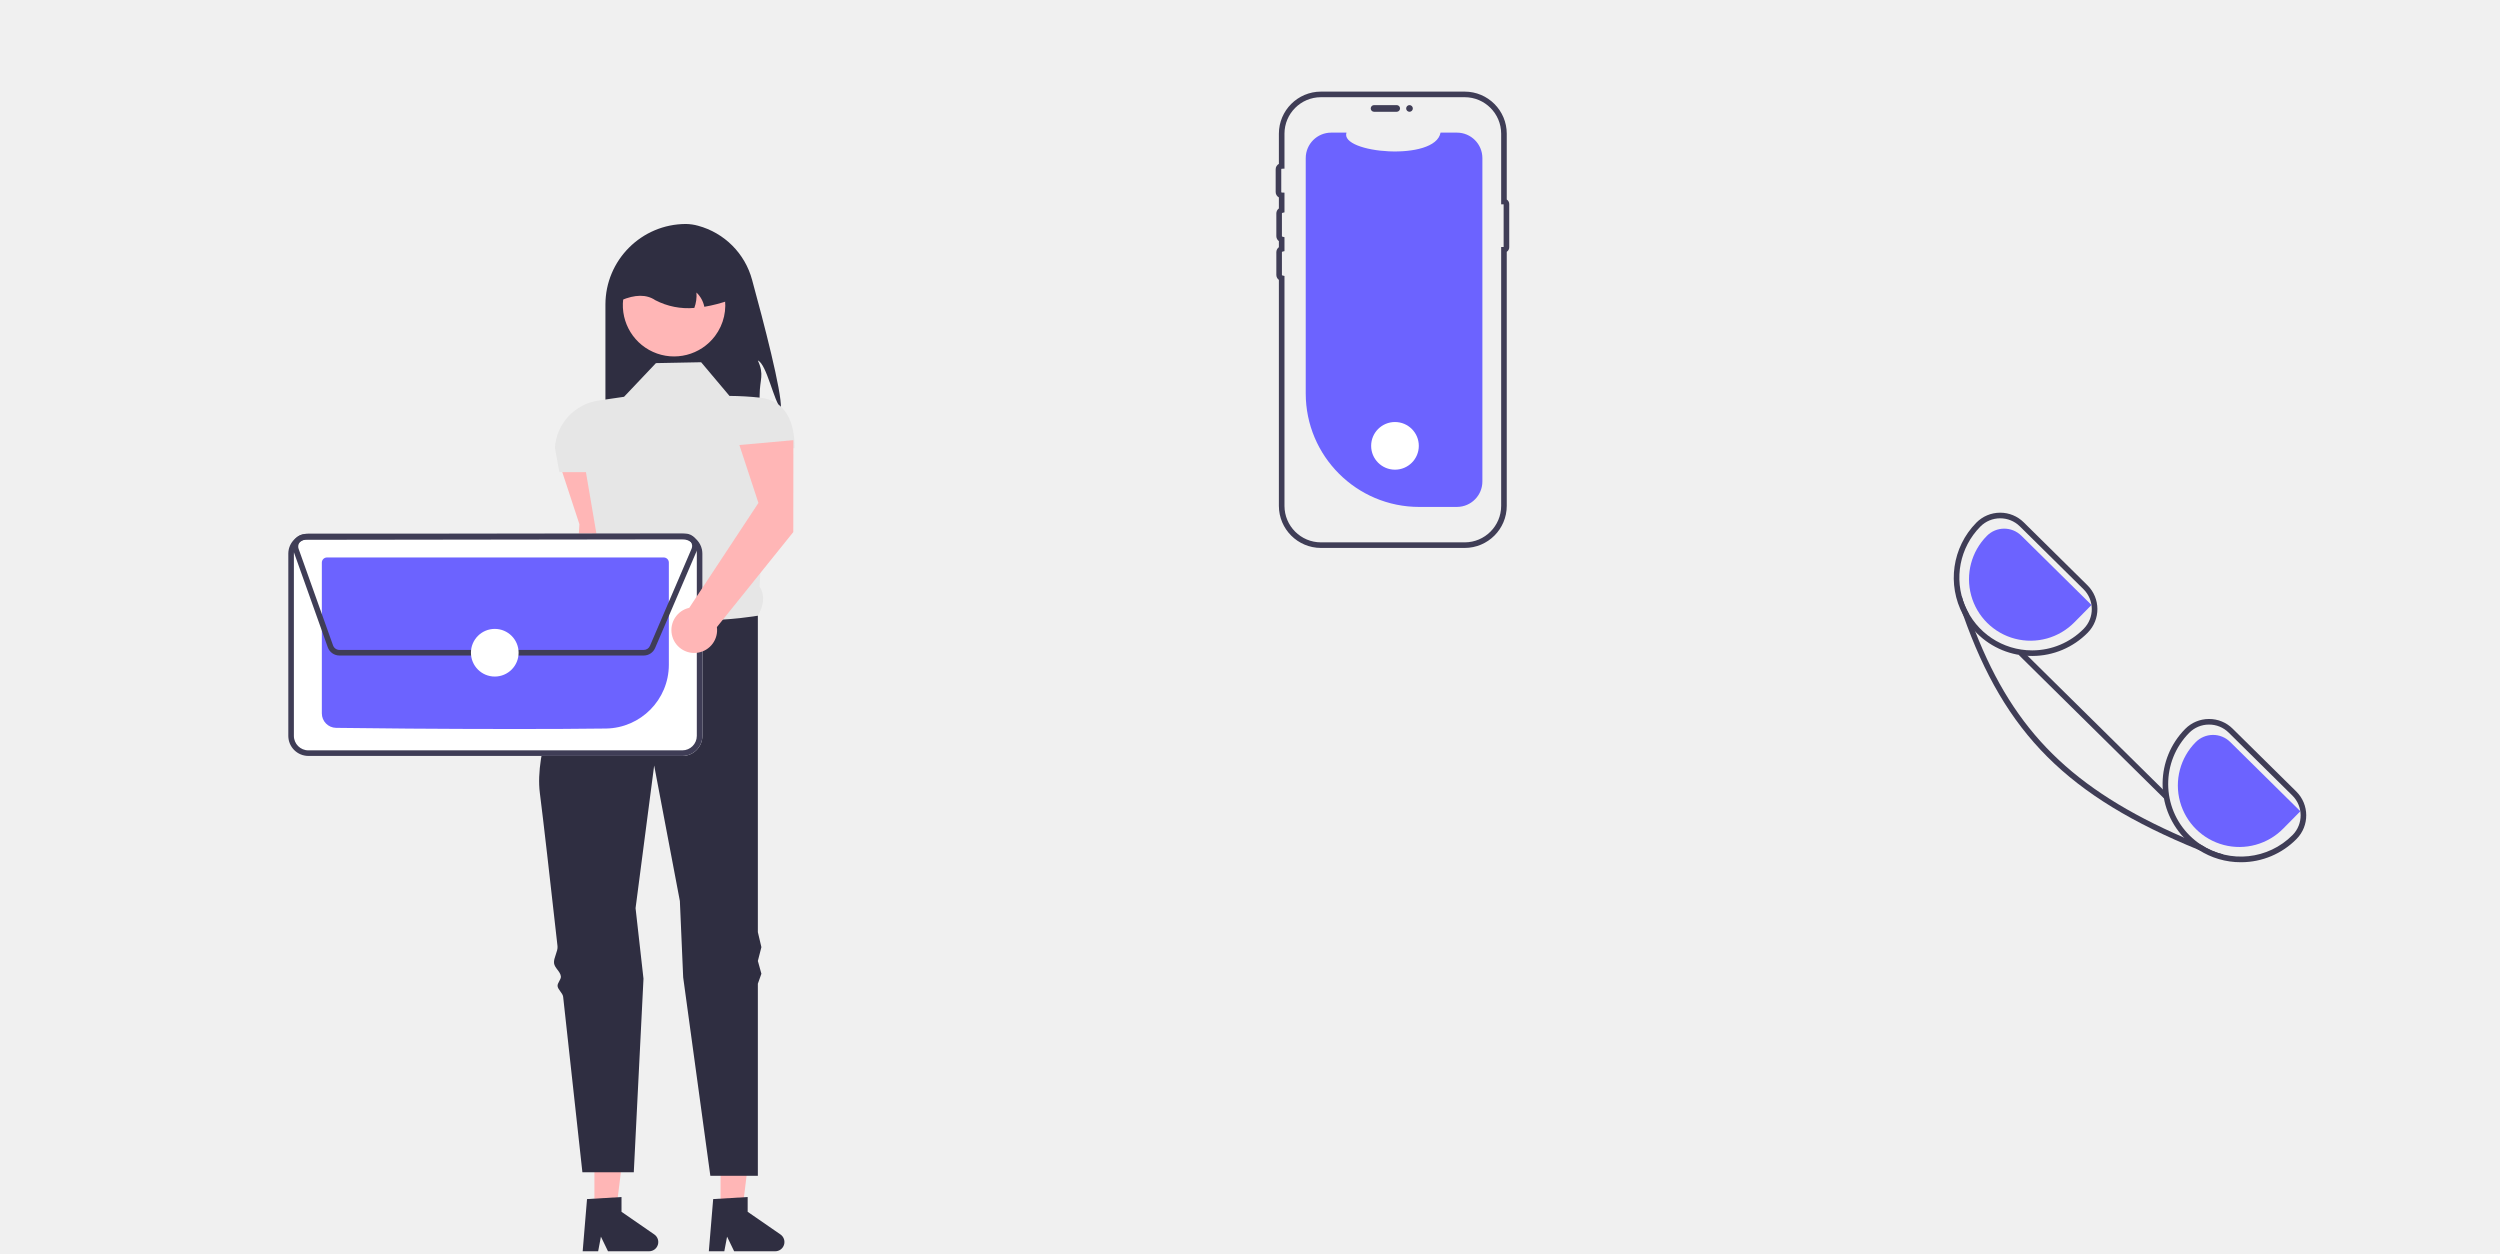
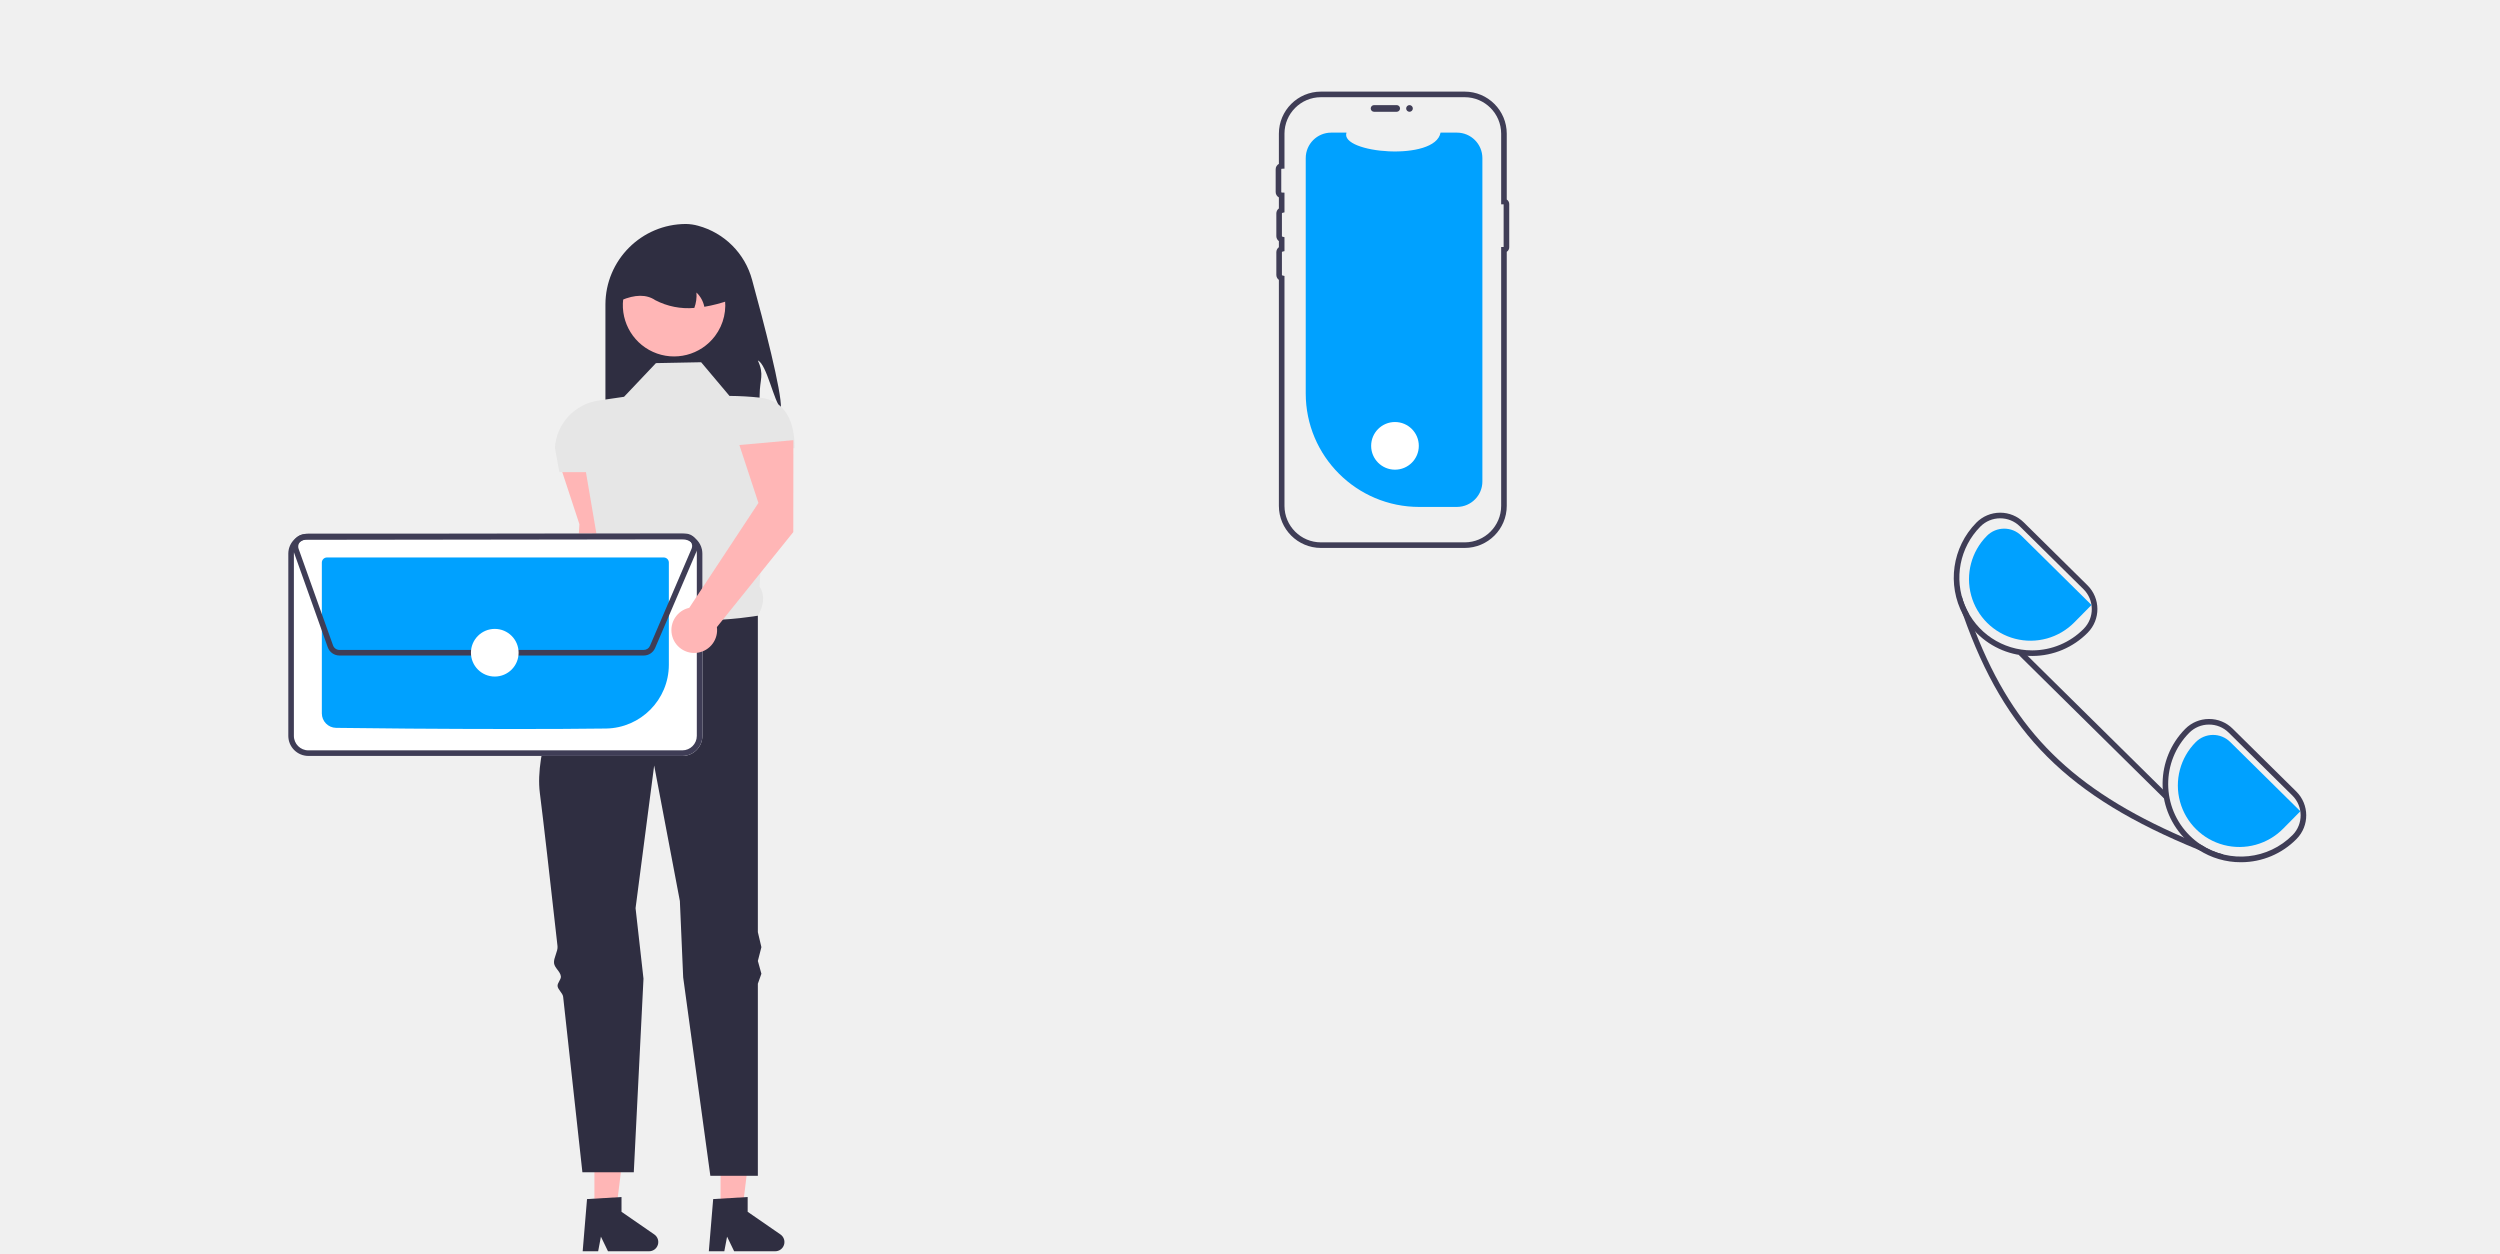
<svg xmlns="http://www.w3.org/2000/svg" xmlns:xlink="http://www.w3.org/1999/xlink" data-name="Layer 1" width="894.249" height="448.282" viewBox="0 0 894.249 448.282">
  <path d="M447.37,674.141q-40.475,0-80.829-1.449c-38.44-1.381-78.19-2.808-115.136-23.299-25.845-14.333-48.735-37.329-66.194-66.504a223.77,223.77,0,0,1-25.369-63.604,261.476,261.476,0,0,1,.953-123.779,219.834,219.834,0,0,1,14.741-40.4c26.943-55.793,76.085-93.246,134.826-102.754a6.807,6.807,0,0,1,1.463-.031c.264.014.528.029.796.018l.346-.11a16.882,16.882,0,0,1,2.721-.698c90.594-13.487,186.365,13.802,276.952,78.914,70.042,50.351,162.868,77.464,283.781,82.889l1.717.09c33.66,1.934,66.218,15.811,94.16,40.133,27.579,24.006,48.287,56.034,59.884,92.624,1.426,4.461,2.733,9.104,3.884,13.801a26.039,26.039,0,0,1-6.941,24.69v.009l-.301.31c-.725.721-1.488,1.412-2.267,2.056l-.917.756c-7.727,6.365-13.83,11.394-21.135,15.299a64.983,64.983,0,0,1-15.419,5.821c-29.465,7.184-59.388,13.844-88.936,19.797-57.385,11.57-116.281,21.115-175.054,28.368A2269.141,2269.141,0,0,1,447.37,674.141Zm-136.232-419.845a3.507,3.507,0,0,0-.539.037c-58.192,9.419-106.869,46.504-133.544,101.745a217.624,217.624,0,0,0-14.595,40,259.188,259.188,0,0,0-.941,122.681,221.622,221.622,0,0,0,25.123,62.996c17.288,28.889,39.944,51.654,65.518,65.836,36.614,20.308,76.176,21.729,114.436,23.102a2266.314,2266.314,0,0,0,358.315-15.595c58.735-7.249,117.593-16.787,174.94-28.351,29.528-5.948,59.43-12.604,88.875-19.783a63.358,63.358,0,0,0,15.047-5.679c7.157-3.826,13.202-8.807,20.855-15.111l.917-.755c.67-.554,1.329-1.146,1.958-1.761l.181-.189c6.289-6.339,8.735-14.702,6.71-22.944v-.001c-1.139-4.646-2.432-9.24-3.844-13.655-23.69-74.746-84.974-127.569-152.496-131.447l-1.707-.09c-55.232-2.479-103.564-9.344-147.752-20.99-52.75-13.902-98.801-34.83-136.876-62.201-90.242-64.862-185.613-92.049-275.811-78.626a15.473,15.473,0,0,0-2.479.643l-.623.174a9.374,9.374,0,0,1-1.062-.013C311.537,254.307,311.335,254.296,311.138,254.296Z" transform="translate(-152.8755 -225.8589)" fill="#f0f0f0" />
  <path d="M432.202,371.915c-2.498-2.397-5.053-15.762-8.242-17.118,2.384,5.269.653,6.663.64,12.446a39.123,39.123,0,0,1-1.141,9.745H369.435V334.825a28.847,28.847,0,0,1,28.848-28.848,17.214,17.214,0,0,1,4.276.626A27.428,27.428,0,0,1,421.909,326.007C426.028,341.061,432.578,366.119,432.202,371.915Z" transform="translate(-152.8755 -225.8589)" fill="#2f2e41" />
  <path d="M372.605,423.782l.027-32.863L353.314,392.645l6.818,20.726-3.191,52.096a8.173,8.173,0,1,0,9.89,6.889Z" transform="translate(-152.8755 -225.8589)" fill="#ffb6b6" />
  <polygon points="257.746 432.76 265.55 432.759 269.263 402.657 257.744 402.657 257.746 432.76" fill="#ffb6b6" />
  <path d="M407.978,654.769l12.337-.736v5.286l11.729,8.101a3.302,3.302,0,0,1-1.876,6.019H415.481L412.949,668.209l-.988,5.228h-5.538Z" transform="translate(-152.8755 -225.8589)" fill="#2f2e41" />
  <polygon points="212.62 432.76 220.425 432.759 224.137 402.657 212.619 402.657 212.62 432.76" fill="#ffb6b6" />
  <path d="M362.853,654.769l12.337-.736v5.286l11.729,8.101a3.302,3.302,0,0,1-1.876,6.019H370.355l-2.532-5.228-.988,5.228H361.297Z" transform="translate(-152.8755 -225.8589)" fill="#2f2e41" />
  <path d="M403.672,355.43l-16.167.317-11.412,12.046-9.149,1.342a18.266,18.266,0,0,0-15.577,16.897v0l1.585,8.706h9.51l5.502,32.303c-2.139,5.451-2.285,9.754,2.107,11.444l13.631,25.678L423.96,446.094c2.042-3.51,2.696-7.036.609-10.464l2.878-49.45h9.677v0c0-9.249-3.128-17.046-12.32-18.075a108.654,108.654,0,0,0-10.989-.629Z" transform="translate(-152.8755 -225.8589)" fill="#e6e6e6" />
  <path d="M423.96,446.094s-39.309,6.974-53.891-7.608c0,0-1.48,2.513-3.711,6.682-.642,1.199-1.881,2.011-2.629,3.463-.68,1.32-2.429,2.942-3.17,4.439-.596,1.204.36,2.777-.26,4.078-7.468,15.664-16.193,37.759-14.322,52.348,1.206,9.409,3.698,31.302,6.322,54.816.205,1.837-1.455,4.197-1.249,6.049.194,1.746,2.255,2.984,2.45,4.734.129,1.162-1.31,2.348-1.181,3.508.141,1.273,1.85,2.522,1.991,3.79,3.594,32.468,6.886,62.781,6.886,62.781h18.386l3.469-69.232-2.835-25.236,6.657-51.038,9.193,48.502,1.183,27.297,9.715,70.975H423.96v-68.708l1.268-3.569-1.268-4.578,1.268-4.932-1.268-5.372Z" transform="translate(-152.8755 -225.8589)" fill="#2f2e41" />
  <path d="M408.634,346.055a18.326,18.326,0,1,1,3.175-15.314c.053.22.097.438.14.665A18.301,18.301,0,0,1,408.634,346.055Z" transform="translate(-152.8755 -225.8589)" fill="#ffb6b6" />
  <path d="M404.813,335.598a9.633,9.633,0,0,0-2.815-5.104,13.142,13.142,0,0,1-.761,5.51,25.395,25.395,0,0,1-13.955-2.764c-3.233-2.194-7.348-2.004-12.141,0a17.75,17.75,0,0,1,17.752-17.752h3.17a17.756,17.756,0,0,1,17.752,17.752A52.852,52.852,0,0,1,404.813,335.598Z" transform="translate(-152.8755 -225.8589)" fill="#2f2e41" />
  <path id="theMotionPath1" stroke="none" fill="none" d="M10 10 C 20 20, 40 20, 50 10" />
  <circle cx="80" cy="260" r="51" fill="#f0f0f0">
    <animateMotion dur="8s" keyPoints="0;1;0" keyTimes="0;0.5;1" calcMode="linear" repeatCount="indefinite">
      <mpath xlink:href="#theMotionPath1" />
    </animateMotion>
  </circle>
  <path id="theMotionPath2" stroke="none" fill="none" d="M50 50 C 20 30, 20 50, 10 50" />
  <circle cx="400" cy="10" r="51" fill="#f0f0f0">
    <animateMotion dur="8s" keyPoints="0;1;0" keyTimes="0;0.5;1" calcMode="linear" repeatCount="indefinite">
      <mpath xlink:href="#theMotionPath2" />
    </animateMotion>
  </circle>
  <path id="theMotionPath3" stroke="none" fill="none" d="M10 10 C 20 20, 20 40, 10 50" />
  <circle cx="825" cy="260" r="51" fill="#f0f0f0">
    <animateMotion dur="8s" keyPoints="0;1;0" keyTimes="0;0.5;1" calcMode="linear" repeatCount="indefinite">
      <mpath xlink:href="#theMotionPath3" />
    </animateMotion>
  </circle>
-   <path d="M683.125,282.421V398.067A9.119,9.119,0,0,1,674.101,407.186a.802.802,0,0,1-.1.004H660.541a40.606,40.606,0,0,1-40.606-40.606v-84.163a9.123,9.123,0,0,1,9.123-9.123l5.454,0c-2.527,7.371,31.765,10.474,33.648,0l5.841,0A9.123,9.123,0,0,1,683.125,282.421Z" transform="translate(-152.8755 -225.8589)" fill="#6c63ff" />
+   <path d="M683.125,282.421V398.067A9.119,9.119,0,0,1,674.101,407.186a.802.802,0,0,1-.1.004H660.541a40.606,40.606,0,0,1-40.606-40.606v-84.163a9.123,9.123,0,0,1,9.123-9.123l5.454,0c-2.527,7.371,31.765,10.474,33.648,0l5.841,0A9.123,9.123,0,0,1,683.125,282.421Z" transform="translate(-152.8755 -225.8589)" fill="#00a1ff" />
  <path d="M643.182,264.65a1.197,1.197,0,0,1,1.196-1.196h8.13a1.196,1.196,0,0,1,0,2.391h-8.13A1.197,1.197,0,0,1,643.182,264.65Z" transform="translate(-152.8755 -225.8589)" fill="#3f3d56" />
  <path d="M676.794,421.859h-51.416a15.063,15.063,0,0,1-15.046-15.046V325.972a2.187,2.187,0,0,1-.911-1.779v-8.13a2.186,2.186,0,0,1,.911-1.778v-2.182a2.186,2.186,0,0,1-.911-1.778v-8.131a2.186,2.186,0,0,1,.911-1.778v-3.944a2.184,2.184,0,0,1-1.15-1.93v-8.13a2.184,2.184,0,0,1,1.15-1.93V273.674A15.063,15.063,0,0,1,625.378,258.628h51.416a15.063,15.063,0,0,1,15.046,15.046V297.23a1.886,1.886,0,0,1,.886,1.598v15.503a1.887,1.887,0,0,1-.886,1.599V406.813A15.063,15.063,0,0,1,676.794,421.859ZM625.378,260.628a13.061,13.061,0,0,0-13.046,13.046v12.508l-.962.037a.195.195,0,0,0-.188.192V294.541a.196.196,0,0,0,.188.192l.962.037v7.049l-.761.188a.197.197,0,0,0-.15.187v8.131a.197.197,0,0,0,.15.187l.761.188v4.991l-.761.188a.197.197,0,0,0-.15.187v8.13a.197.197,0,0,0,.15.187l.761.188V406.813a13.061,13.061,0,0,0,13.046,13.046h51.416a13.061,13.061,0,0,0,13.046-13.046V314.217h.886V298.942h-.886V273.674a13.061,13.061,0,0,0-13.046-13.046Z" transform="translate(-152.8755 -225.8589)" fill="#3f3d56" />
  <circle cx="504.176" cy="38.791" r="1.196" fill="#3f3d56" />
  <path d="M396.956,496.262H263.168a7.188,7.188,0,0,1-7.17-7.169v-65.189a7.188,7.188,0,0,1,7.169-7.17H396.955a7.188,7.188,0,0,1,7.17,7.169v65.189A7.188,7.188,0,0,1,396.956,496.262Z" transform="translate(-152.8755 -225.8589)" fill="#fff" />
  <path d="M396.956,496.262H263.168a7.188,7.188,0,0,1-7.17-7.169v-65.189a7.188,7.188,0,0,1,7.169-7.17H396.955a7.188,7.188,0,0,1,7.17,7.169v65.189A7.188,7.188,0,0,1,396.956,496.262ZM263.168,418.734a5.185,5.185,0,0,0-5.17,5.171v65.187a5.185,5.185,0,0,0,5.171,5.17H396.954a5.185,5.185,0,0,0,5.171-5.171v-65.187a5.185,5.185,0,0,0-5.171-5.17Z" transform="translate(-152.8755 -225.8589)" fill="#3f3d56" />
-   <path d="M337.232,486.628c-26.386,0-53.899-.252-64.164-.416a5.176,5.176,0,0,1-5.07-5.155V427.095a1.83,1.83,0,0,1,1.823-1.828H390.297a1.829,1.829,0,0,1,1.827,1.823v36.612a22.842,22.842,0,0,1-22.457,22.752C360.1,486.579,348.771,486.628,337.232,486.628Z" transform="translate(-152.8755 -225.8589)" fill="#6c63ff" />
+   <path d="M337.232,486.628c-26.386,0-53.899-.252-64.164-.416a5.176,5.176,0,0,1-5.07-5.155V427.095a1.83,1.83,0,0,1,1.823-1.828H390.297a1.829,1.829,0,0,1,1.827,1.823v36.612a22.842,22.842,0,0,1-22.457,22.752C360.1,486.579,348.771,486.628,337.232,486.628Z" transform="translate(-152.8755 -225.8589)" fill="#00a1ff" />
  <path d="M383.146,460.339H274.287a4.438,4.438,0,0,1-4.164-2.936l-12.321-34.566a4.423,4.423,0,0,1,4.158-5.907l136.072-.189a4.423,4.423,0,0,1,4.359,5.198l.105.044-.391.912-.004.009-14.895,34.755A4.41,4.41,0,0,1,383.146,460.339Zm14.892-41.598-136.075.189a2.423,2.423,0,0,0-2.278,3.235l12.321,34.565a2.433,2.433,0,0,0,2.282,1.608H383.146a2.413,2.413,0,0,0,2.222-1.467l14.896-34.756.732.314-.732-.314a2.421,2.421,0,0,0-2.226-3.375Z" transform="translate(-152.8755 -225.8589)" fill="#3f3d56" />
  <circle cx="176.983" cy="233.48" r="8.524" fill="#fff" />
  <circle cx="498.983" cy="159.48" r="8.524" fill="#fff" />
  <g>
    <path d="M974.255,508.979l-22.77-22.48a11.884,11.884,0,0,0-8.43-3.46h-.08a11.914,11.914,0,0,0-8.46,3.56,27.991,27.991,0,0,0-.49,38.84c.24.26.49.51.74.76a27.248,27.248,0,0,0,4.56,3.65,27.676,27.676,0,0,0,15.11,4.43h.17a27.826,27.826,0,0,0,19.75-8.32,12.023,12.023,0,0,0-.1-16.98Zm-1.32,15.57a26.092,26.092,0,0,1-32.76,3.48,26.786,26.786,0,0,1-4.01-3.25,26.002,26.002,0,0,1-.23-36.77,9.913,9.913,0,0,1,7.06-2.97h.06a9.911,9.911,0,0,1,7.02,2.88l22.77,22.49a10.007,10.007,0,0,1,.09,14.14Z" transform="translate(-152.8755 -225.8589)" fill="#3f3d56" />
    <path d="M899.545,435.199l-22.77-22.49a11.926,11.926,0,0,0-8.43-3.46h-.07a11.947,11.947,0,0,0-8.47,3.57,28.077,28.077,0,0,0-4.72,33l.01.01a27.562,27.562,0,0,0,4.33,5.93c.19.22.41.44.63.66a27.835,27.835,0,0,0,19.67,8.08h.18a27.854,27.854,0,0,0,19.75-8.33,11.999,11.999,0,0,0-.11-16.97Zm-1.32,15.57a25.855,25.855,0,0,1-18.33,7.73h-.17a26,26,0,0,1-18.49-44.27,10.008,10.008,0,0,1,14.14-.09l22.77,22.48A10.019,10.019,0,0,1,898.225,450.769Z" transform="translate(-152.8755 -225.8589)" fill="#3f3d56" />
-     <path d="M975.71,516.046l-25.103-24.794a8.727,8.727,0,0,0-12.327.076,22,22,0,1,0,31.305,30.919Z" transform="translate(-152.8755 -225.8589)" fill="#6c63ff" />
-     <path d="M901.004,442.262l-25.103-24.794a8.727,8.727,0,0,0-12.327.076,22,22,0,1,0,31.305,30.919Z" transform="translate(-152.8755 -225.8589)" fill="#6c63ff" />
+     <path d="M975.71,516.046l-25.103-24.794a8.727,8.727,0,0,0-12.327.076,22,22,0,1,0,31.305,30.919Z" transform="translate(-152.8755 -225.8589)" fill="#00a1ff" />
+     <path d="M901.004,442.262l-25.103-24.794a8.727,8.727,0,0,0-12.327.076,22,22,0,1,0,31.305,30.919Z" transform="translate(-152.8755 -225.8589)" fill="#00a1ff" />
    <path d="M948.125,531.489l-.6,1.58q-4.23-1.605-8.2-3.22c-46.88-19.13-69.26-41.52-84.23-84.02l-.01-.01q-1.065-3-2.07-6.14l1.58-.51a25.542,25.542,0,0,0,2.3,5.78q1.23,3.495,2.53,6.81c14.07,35.87,34.82,56.37,74.6,73.68q3,1.305,6.15,2.59A26.087,26.087,0,0,0,948.125,531.489Z" transform="translate(-152.8755 -225.8589)" fill="#3f3d56" />
    <rect x="900.623" y="448.539" width="2.001" height="73" transform="translate(-229.9252 559.8239) rotate(-45.35527)" fill="#3f3d56" />
    <animateTransform attributeName="transform" attributeType="XML" type="rotate" values="0 740 270;-15 740 270;0 740 270;15 740 270;0 740 270;-5 740 270;0 740 270;5 740 270;0 740 270;0 740 270" dur="3s" keyTimes="0;0.025;0.05;0.075;0.1;0.125;0.15;0.175;0.2;1" repeatCount="indefinite" />
  </g>
  <path d="M436.64,416.173l.027-32.863-19.318,1.726,6.818,20.726-24.747,37.514a8.173,8.173,0,1,0,9.89,6.889Z" transform="translate(-152.8755 -225.8589)" fill="#ffb6b6" />
</svg>
